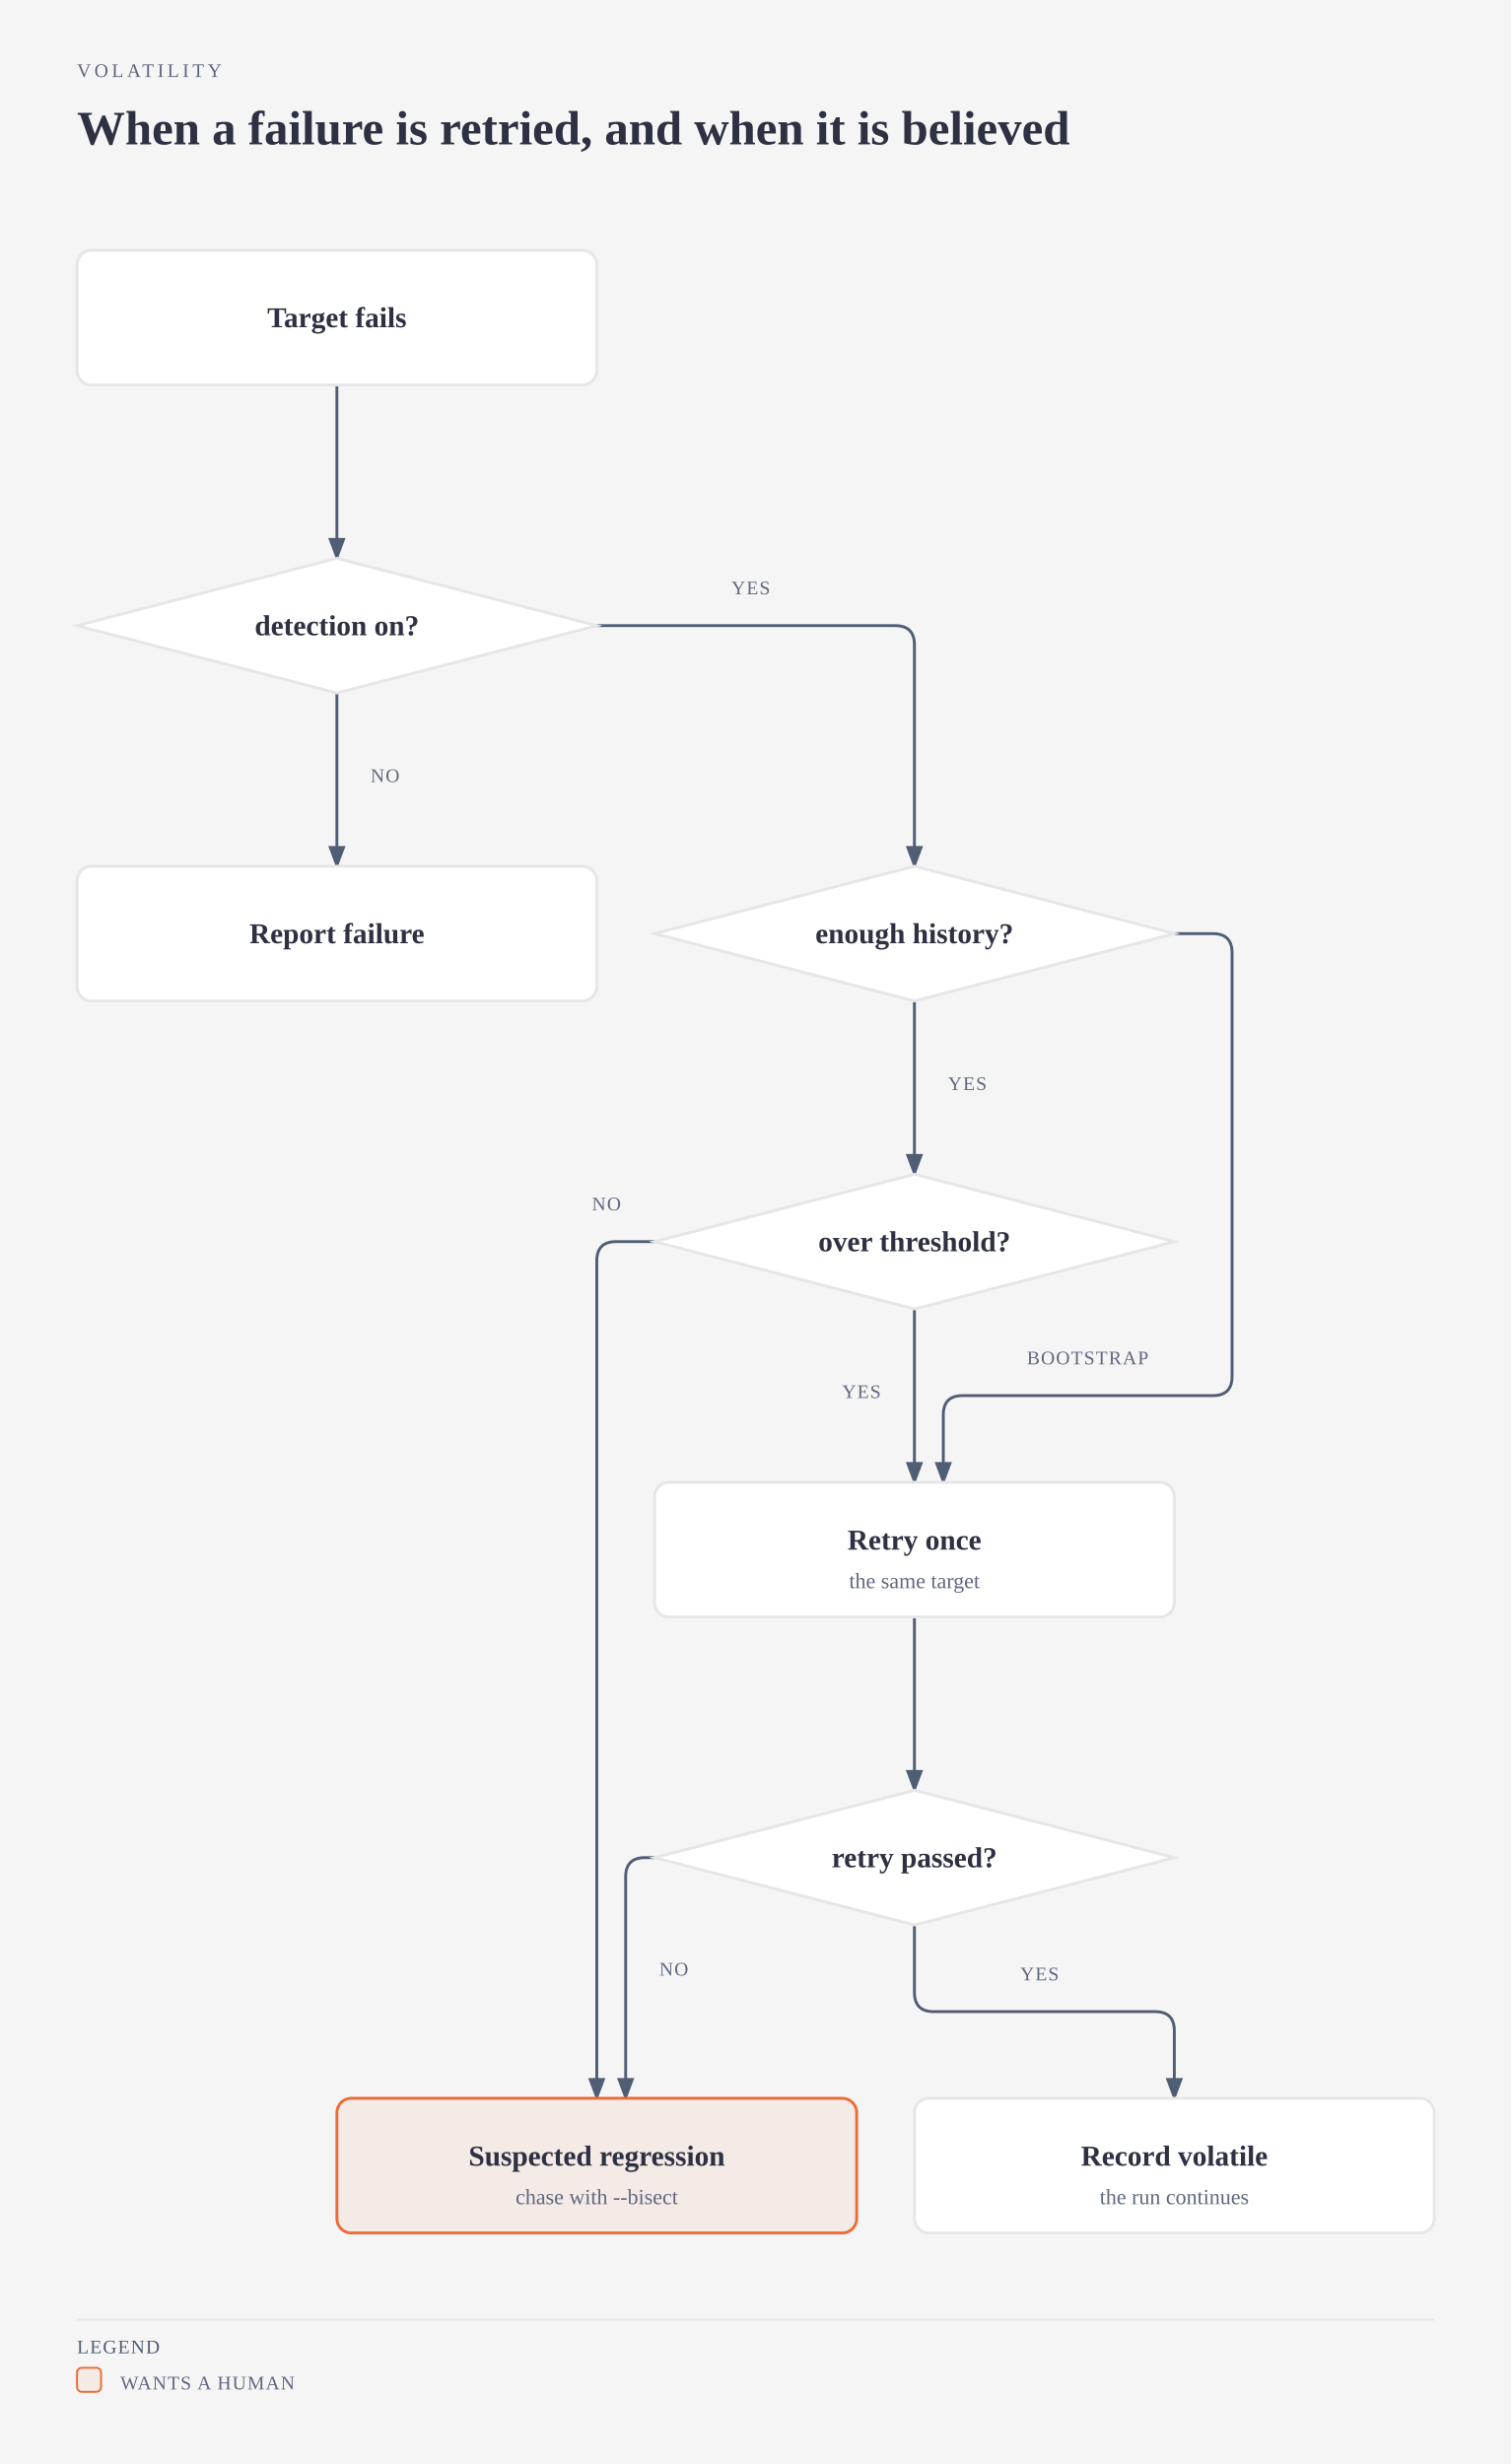
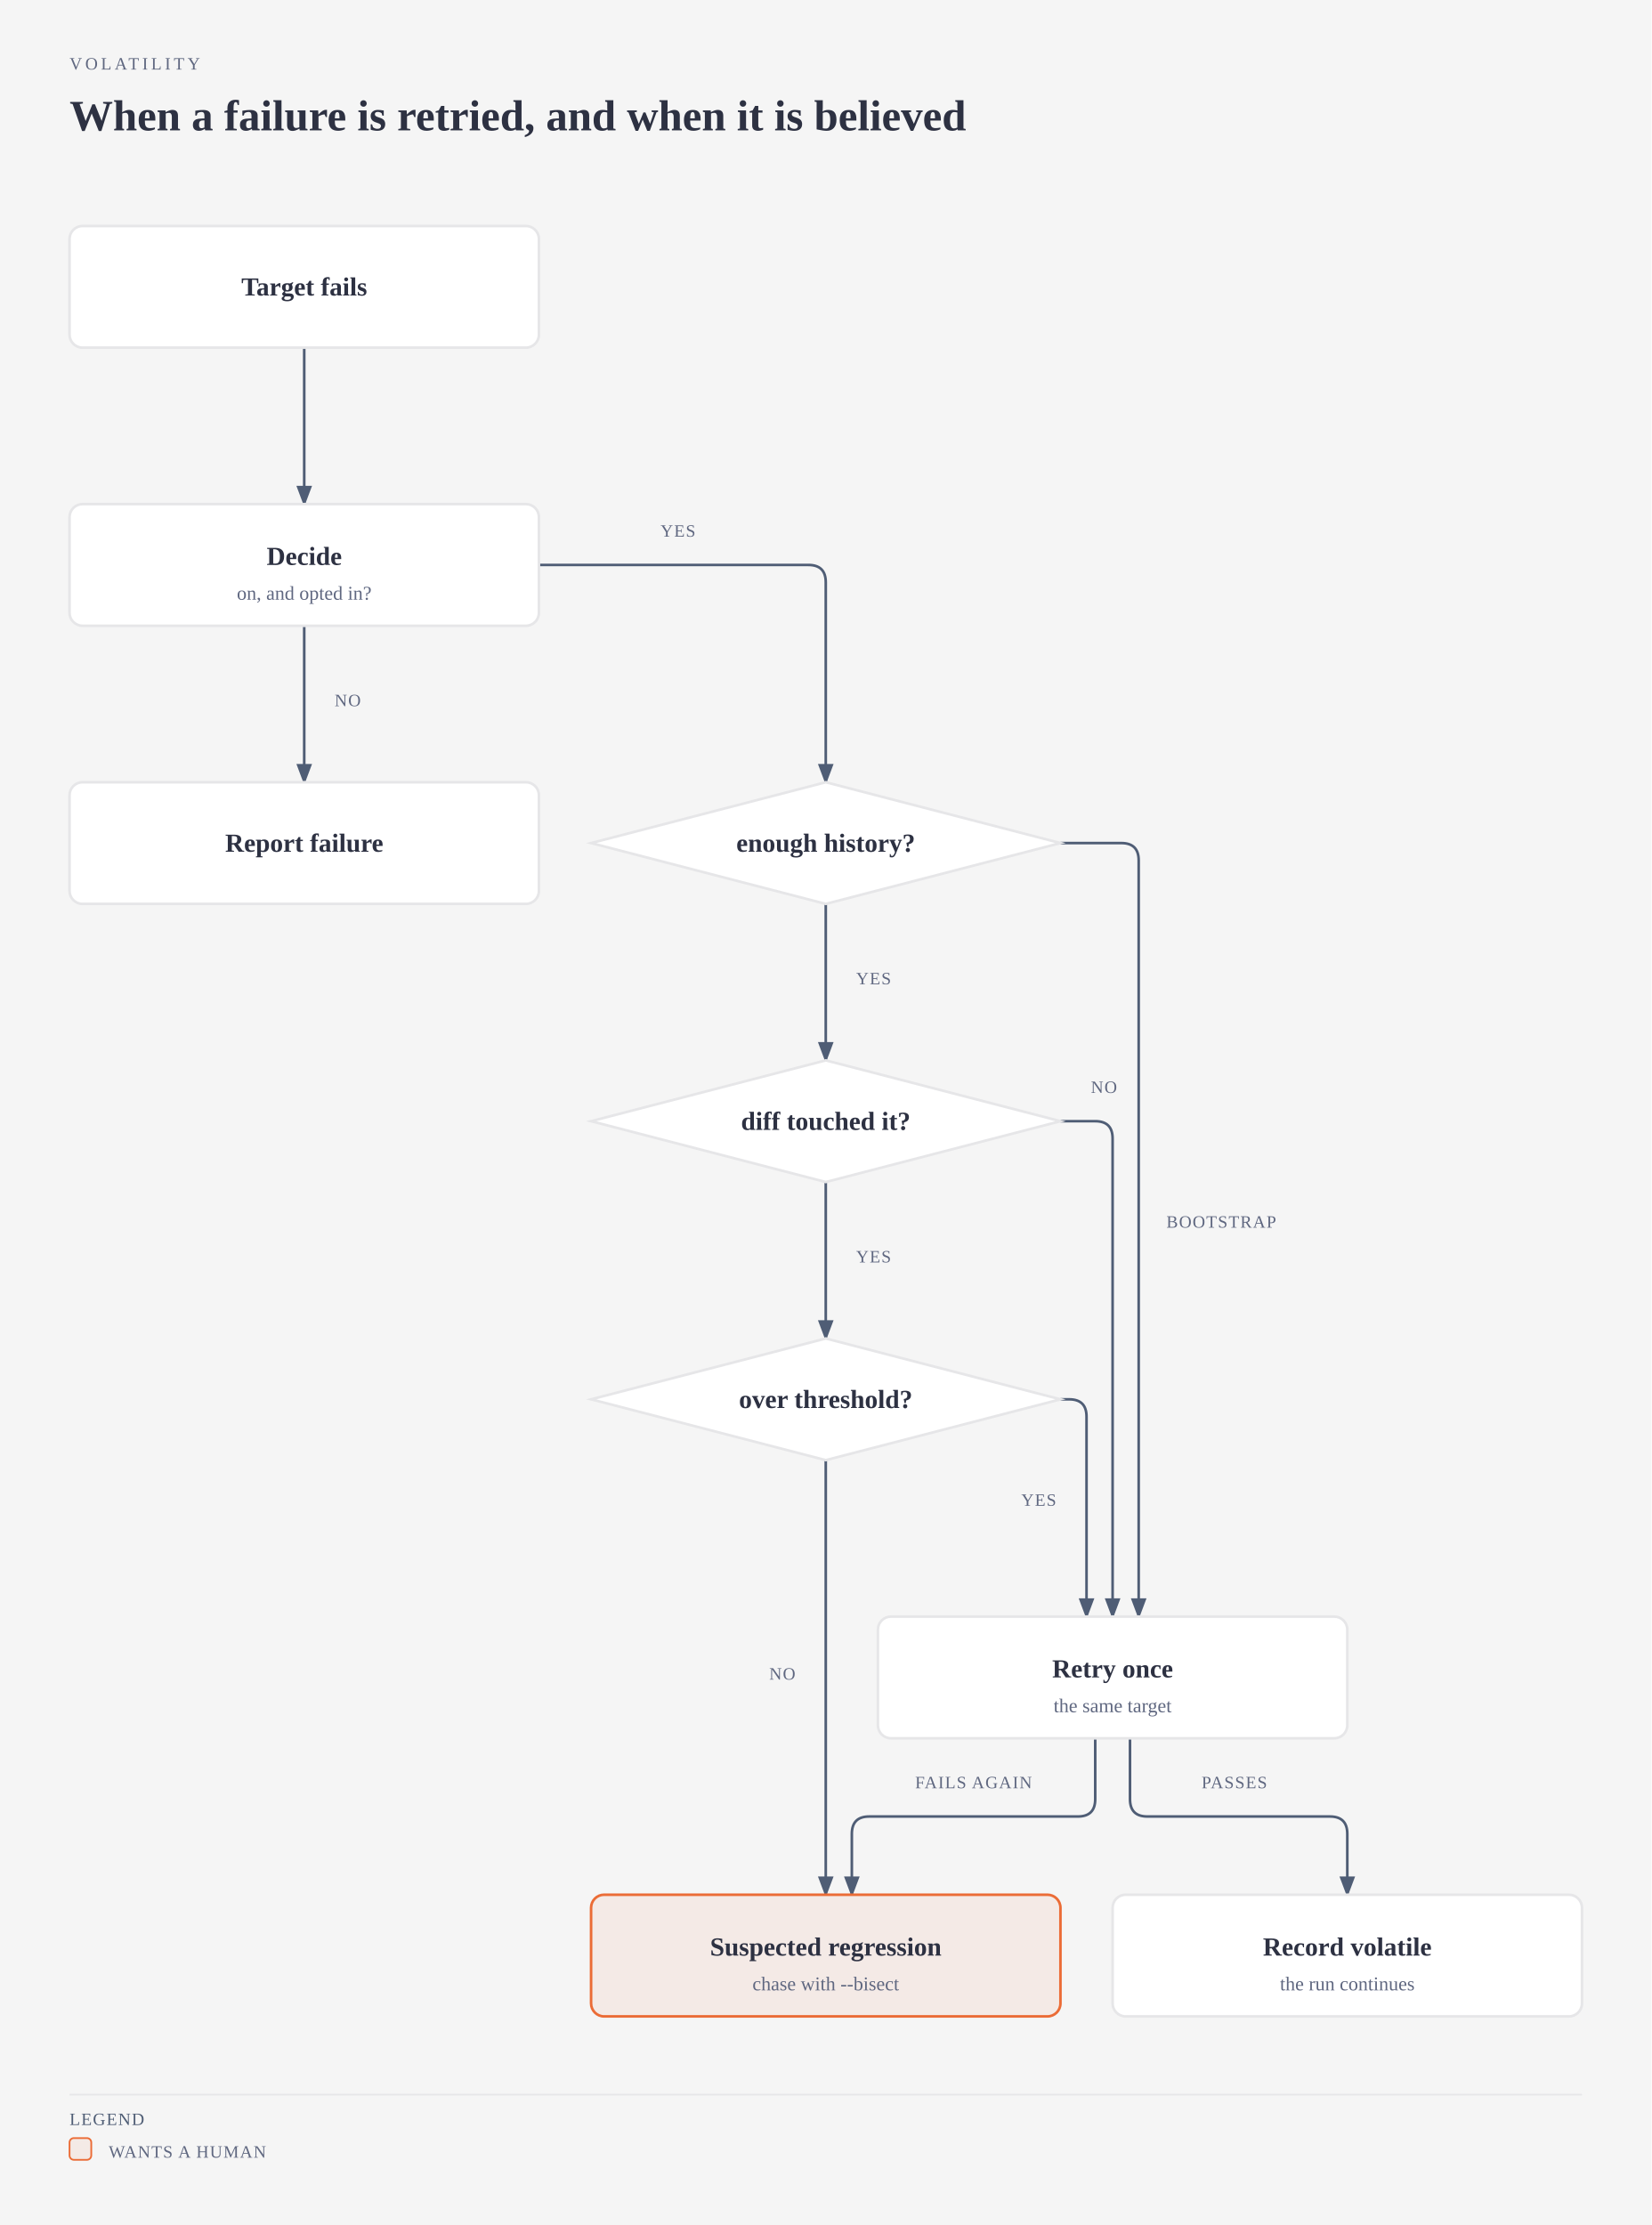
- <svg xmlns="http://www.w3.org/2000/svg" viewBox="0 0 628 1024" width="628" height="1024" role="img" aria-labelledby="volatility-title volatility-desc" class="magus-diagram">
+ <svg xmlns="http://www.w3.org/2000/svg" viewBox="0 0 760 1024" width="760" height="1024" role="img" aria-labelledby="volatility-title volatility-desc" class="magus-diagram">
  <defs>
    <marker id="volatility-arrow-default" markerWidth="8" markerHeight="6" refX="7" refY="3" orient="auto">
      <polygon points="0 0, 8 3, 0 6" fill="var(--magus-diagram-muted, #4f5d75)" />
    </marker>
    <marker id="volatility-arrow-accent" markerWidth="8" markerHeight="6" refX="7" refY="3" orient="auto">
      <polygon points="0 0, 8 3, 0 6" fill="var(--magus-diagram-accent, #eb6c36)" />
    </marker>
    <marker id="volatility-arrow-link" markerWidth="8" markerHeight="6" refX="7" refY="3" orient="auto">
      <polygon points="0 0, 8 3, 0 6" fill="var(--magus-diagram-link, #2e5aa8)" />
    </marker>
  </defs>
  <rect width="100%" height="100%" fill="var(--magus-diagram-paper, #f5f5f5)" />
  <text x="32" y="32" fill="var(--magus-diagram-soft, #5f6780)" font-size="8" font-family="var(--pico-font-family-monospace, monospace)" style="font-variant-ligatures:none" letter-spacing="0.18em">VOLATILITY</text>
  <text x="32" y="60" fill="var(--magus-diagram-ink, #2d3142)" font-size="20" font-weight="600" font-family="var(--pico-font-family, sans-serif)">When a failure is retried, and when it is believed</text>
  <g transform="translate(0,40)">
-     <path data-edge="external:Target fails-&gt;external:detection on?" id="volatility-edge-external_3aTarget_20fails-external_3adetection_20on_3f" d="M 140 120 L 140 192" fill="none" stroke="var(--magus-diagram-muted, #4f5d75)" stroke-width="1.2" marker-end="url(#volatility-arrow-default)" />
-     <path data-edge="external:detection on?-&gt;external:Report failure" id="volatility-edge-external_3adetection_20on_3f-external_3aReport_20failure" d="M 140 248 L 140 320" fill="none" stroke="var(--magus-diagram-muted, #4f5d75)" stroke-width="1.2" marker-end="url(#volatility-arrow-default)" />
-     <path data-edge="external:detection on?-&gt;external:enough history?" id="volatility-edge-external_3adetection_20on_3f-external_3aenough_20history_3f" d="M 248 220 L 372 220 Q 380 220 380 228 L 380 320" fill="none" stroke="var(--magus-diagram-muted, #4f5d75)" stroke-width="1.2" marker-end="url(#volatility-arrow-default)" />
-     <path data-edge="external:enough history?-&gt;external:over threshold?" id="volatility-edge-external_3aenough_20history_3f-external_3aover_20threshold_3f" d="M 380 376 L 380 448" fill="none" stroke="var(--magus-diagram-muted, #4f5d75)" stroke-width="1.2" marker-end="url(#volatility-arrow-default)" />
-     <path data-edge="external:enough history?-&gt;internal/retry" id="volatility-edge-external_3aenough_20history_3f-internal_2fretry" d="M 488 348 L 504 348 Q 512 348 512 356 L 512 532 Q 512 540 504 540 L 400 540 Q 392 540 392 548 L 392 576" fill="none" stroke="var(--magus-diagram-muted, #4f5d75)" stroke-width="1.2" marker-end="url(#volatility-arrow-default)" />
-     <path data-edge="external:over threshold?-&gt;internal/retry" id="volatility-edge-external_3aover_20threshold_3f-internal_2fretry" d="M 380 504 L 380 576" fill="none" stroke="var(--magus-diagram-muted, #4f5d75)" stroke-width="1.2" marker-end="url(#volatility-arrow-default)" />
-     <path data-edge="external:over threshold?-&gt;external:Suspected regression" id="volatility-edge-external_3aover_20threshold_3f-external_3aSuspected_20regression" d="M 272 476 L 256 476 Q 248 476 248 484 L 248 832" fill="none" stroke="var(--magus-diagram-muted, #4f5d75)" stroke-width="1.2" marker-end="url(#volatility-arrow-default)" />
-     <path data-edge="internal/retry-&gt;external:retry passed?" id="volatility-edge-internal_2fretry-external_3aretry_20passed_3f" d="M 380 632 L 380 704" fill="none" stroke="var(--magus-diagram-muted, #4f5d75)" stroke-width="1.2" marker-end="url(#volatility-arrow-default)" />
-     <path data-edge="external:retry passed?-&gt;external:Record volatile" id="volatility-edge-external_3aretry_20passed_3f-external_3aRecord_20volatile" d="M 380 760 L 380 788 Q 380 796 388 796 L 480 796 Q 488 796 488 804 L 488 832" fill="none" stroke="var(--magus-diagram-muted, #4f5d75)" stroke-width="1.2" marker-end="url(#volatility-arrow-default)" />
-     <path data-edge="external:retry passed?-&gt;external:Suspected regression" id="volatility-edge-external_3aretry_20passed_3f-external_3aSuspected_20regression" d="M 272 732 L 268 732 Q 260 732 260 740 L 260 832" fill="none" stroke="var(--magus-diagram-muted, #4f5d75)" stroke-width="1.2" marker-end="url(#volatility-arrow-default)" />
+     <path data-edge="external:Target fails-&gt;internal/ci/volatility" id="volatility-edge-external_3aTarget_20fails-internal_2fci_2fvolatility" d="M 140 120 L 140 192" fill="none" stroke="var(--magus-diagram-muted, #4f5d75)" stroke-width="1.2" marker-end="url(#volatility-arrow-default)" />
+     <path data-edge="internal/ci/volatility-&gt;external:Report failure" id="volatility-edge-internal_2fci_2fvolatility-external_3aReport_20failure" d="M 140 248 L 140 320" fill="none" stroke="var(--magus-diagram-muted, #4f5d75)" stroke-width="1.2" marker-end="url(#volatility-arrow-default)" />
+     <path data-edge="internal/ci/volatility-&gt;external:enough history?" id="volatility-edge-internal_2fci_2fvolatility-external_3aenough_20history_3f" d="M 248 220 L 372 220 Q 380 220 380 228 L 380 320" fill="none" stroke="var(--magus-diagram-muted, #4f5d75)" stroke-width="1.2" marker-end="url(#volatility-arrow-default)" />
+     <path data-edge="external:enough history?-&gt;external:diff touched it?" id="volatility-edge-external_3aenough_20history_3f-external_3adiff_20touched_20it_3f" d="M 380 376 L 380 448" fill="none" stroke="var(--magus-diagram-muted, #4f5d75)" stroke-width="1.2" marker-end="url(#volatility-arrow-default)" />
+     <path data-edge="external:enough history?-&gt;external:Retry once" id="volatility-edge-external_3aenough_20history_3f-external_3aRetry_20once" d="M 488 348 L 516 348 Q 524 348 524 356 L 524 704" fill="none" stroke="var(--magus-diagram-muted, #4f5d75)" stroke-width="1.2" marker-end="url(#volatility-arrow-default)" />
+     <path data-edge="external:diff touched it?-&gt;external:over threshold?" id="volatility-edge-external_3adiff_20touched_20it_3f-external_3aover_20threshold_3f" d="M 380 504 L 380 576" fill="none" stroke="var(--magus-diagram-muted, #4f5d75)" stroke-width="1.2" marker-end="url(#volatility-arrow-default)" />
+     <path data-edge="external:diff touched it?-&gt;external:Retry once" id="volatility-edge-external_3adiff_20touched_20it_3f-external_3aRetry_20once" d="M 488 476 L 504 476 Q 512 476 512 484 L 512 704" fill="none" stroke="var(--magus-diagram-muted, #4f5d75)" stroke-width="1.2" marker-end="url(#volatility-arrow-default)" />
+     <path data-edge="external:over threshold?-&gt;external:Retry once" id="volatility-edge-external_3aover_20threshold_3f-external_3aRetry_20once" d="M 488 604 L 492 604 Q 500 604 500 612 L 500 704" fill="none" stroke="var(--magus-diagram-muted, #4f5d75)" stroke-width="1.2" marker-end="url(#volatility-arrow-default)" />
+     <path data-edge="external:over threshold?-&gt;external:Suspected regression" id="volatility-edge-external_3aover_20threshold_3f-external_3aSuspected_20regression" d="M 380 632 L 380 832" fill="none" stroke="var(--magus-diagram-muted, #4f5d75)" stroke-width="1.2" marker-end="url(#volatility-arrow-default)" />
+     <path data-edge="external:Retry once-&gt;external:Record volatile" id="volatility-edge-external_3aRetry_20once-external_3aRecord_20volatile" d="M 520 760 L 520 788 Q 520 796 528 796 L 612 796 Q 620 796 620 804 L 620 832" fill="none" stroke="var(--magus-diagram-muted, #4f5d75)" stroke-width="1.2" marker-end="url(#volatility-arrow-default)" />
+     <path data-edge="external:Retry once-&gt;external:Suspected regression" id="volatility-edge-external_3aRetry_20once-external_3aSuspected_20regression" d="M 504 760 L 504 788 Q 504 796 496 796 L 400 796 Q 392 796 392 804 L 392 832" fill="none" stroke="var(--magus-diagram-muted, #4f5d75)" stroke-width="1.2" marker-end="url(#volatility-arrow-default)" />
    <rect x="150" y="276" width="20" height="12" rx="2" fill="var(--magus-diagram-paper, #f5f5f5)" />
    <text x="160" y="285" fill="var(--magus-diagram-soft, #5f6780)" font-size="8" font-family="var(--pico-font-family-monospace, monospace)" style="font-variant-ligatures:none" text-anchor="middle" letter-spacing="0.06em">NO</text>
    <rect x="300" y="198" width="24" height="12" rx="2" fill="var(--magus-diagram-paper, #f5f5f5)" />
    <text x="312" y="207" fill="var(--magus-diagram-soft, #5f6780)" font-size="8" font-family="var(--pico-font-family-monospace, monospace)" style="font-variant-ligatures:none" text-anchor="middle" letter-spacing="0.06em">YES</text>
    <rect x="390" y="404" width="24" height="12" rx="2" fill="var(--magus-diagram-paper, #f5f5f5)" />
    <text x="402" y="413" fill="var(--magus-diagram-soft, #5f6780)" font-size="8" font-family="var(--pico-font-family-monospace, monospace)" style="font-variant-ligatures:none" text-anchor="middle" letter-spacing="0.06em">YES</text>
-     <rect x="424" y="518" width="56" height="12" rx="2" fill="var(--magus-diagram-paper, #f5f5f5)" />
-     <text x="452" y="527" fill="var(--magus-diagram-soft, #5f6780)" font-size="8" font-family="var(--pico-font-family-monospace, monospace)" style="font-variant-ligatures:none" text-anchor="middle" letter-spacing="0.06em">BOOTSTRAP</text>
-     <rect x="346" y="532" width="24" height="12" rx="2" fill="var(--magus-diagram-paper, #f5f5f5)" />
-     <text x="358" y="541" fill="var(--magus-diagram-soft, #5f6780)" font-size="8" font-family="var(--pico-font-family-monospace, monospace)" style="font-variant-ligatures:none" text-anchor="middle" letter-spacing="0.06em">YES</text>
-     <rect x="242" y="454" width="20" height="12" rx="2" fill="var(--magus-diagram-paper, #f5f5f5)" />
-     <text x="252" y="463" fill="var(--magus-diagram-soft, #5f6780)" font-size="8" font-family="var(--pico-font-family-monospace, monospace)" style="font-variant-ligatures:none" text-anchor="middle" letter-spacing="0.06em">NO</text>
-     <rect x="420" y="774" width="24" height="12" rx="2" fill="var(--magus-diagram-paper, #f5f5f5)" />
-     <text x="432" y="783" fill="var(--magus-diagram-soft, #5f6780)" font-size="8" font-family="var(--pico-font-family-monospace, monospace)" style="font-variant-ligatures:none" text-anchor="middle" letter-spacing="0.06em">YES</text>
-     <rect x="270" y="772" width="20" height="12" rx="2" fill="var(--magus-diagram-paper, #f5f5f5)" />
-     <text x="280" y="781" fill="var(--magus-diagram-soft, #5f6780)" font-size="8" font-family="var(--pico-font-family-monospace, monospace)" style="font-variant-ligatures:none" text-anchor="middle" letter-spacing="0.06em">NO</text>
+     <rect x="534" y="516" width="56" height="12" rx="2" fill="var(--magus-diagram-paper, #f5f5f5)" />
+     <text x="562" y="525" fill="var(--magus-diagram-soft, #5f6780)" font-size="8" font-family="var(--pico-font-family-monospace, monospace)" style="font-variant-ligatures:none" text-anchor="middle" letter-spacing="0.06em">BOOTSTRAP</text>
+     <rect x="390" y="532" width="24" height="12" rx="2" fill="var(--magus-diagram-paper, #f5f5f5)" />
+     <text x="402" y="541" fill="var(--magus-diagram-soft, #5f6780)" font-size="8" font-family="var(--pico-font-family-monospace, monospace)" style="font-variant-ligatures:none" text-anchor="middle" letter-spacing="0.06em">YES</text>
+     <rect x="498" y="454" width="20" height="12" rx="2" fill="var(--magus-diagram-paper, #f5f5f5)" />
+     <text x="508" y="463" fill="var(--magus-diagram-soft, #5f6780)" font-size="8" font-family="var(--pico-font-family-monospace, monospace)" style="font-variant-ligatures:none" text-anchor="middle" letter-spacing="0.06em">NO</text>
+     <rect x="466" y="644" width="24" height="12" rx="2" fill="var(--magus-diagram-paper, #f5f5f5)" />
+     <text x="478" y="653" fill="var(--magus-diagram-soft, #5f6780)" font-size="8" font-family="var(--pico-font-family-monospace, monospace)" style="font-variant-ligatures:none" text-anchor="middle" letter-spacing="0.06em">YES</text>
+     <rect x="350" y="724" width="20" height="12" rx="2" fill="var(--magus-diagram-paper, #f5f5f5)" />
+     <text x="360" y="733" fill="var(--magus-diagram-soft, #5f6780)" font-size="8" font-family="var(--pico-font-family-monospace, monospace)" style="font-variant-ligatures:none" text-anchor="middle" letter-spacing="0.06em">NO</text>
+     <rect x="548" y="774" width="40" height="12" rx="2" fill="var(--magus-diagram-paper, #f5f5f5)" />
+     <text x="568" y="783" fill="var(--magus-diagram-soft, #5f6780)" font-size="8" font-family="var(--pico-font-family-monospace, monospace)" style="font-variant-ligatures:none" text-anchor="middle" letter-spacing="0.06em">PASSES</text>
+     <rect x="416" y="774" width="64" height="12" rx="2" fill="var(--magus-diagram-paper, #f5f5f5)" />
+     <text x="448" y="783" fill="var(--magus-diagram-soft, #5f6780)" font-size="8" font-family="var(--pico-font-family-monospace, monospace)" style="font-variant-ligatures:none" text-anchor="middle" letter-spacing="0.06em">FAILS AGAIN</text>
    <g data-node="external:Target fails">
      <rect x="32" y="64" width="216" height="56" rx="6" fill="var(--magus-diagram-paper, #f5f5f5)" />
      <rect x="32" y="64" width="216" height="56" rx="6" fill="var(--magus-diagram-surface, #ffffff)" stroke="var(--magus-diagram-rule, #e6e6e8)" stroke-width="1.2" />
      <text x="140" y="96" fill="var(--magus-diagram-ink, #2d3142)" font-size="12" font-weight="600" font-family="var(--pico-font-family, sans-serif)" text-anchor="middle">Target fails</text>
    </g>
-     <g data-node="external:detection on?">
-       <polygon points="140,192 248,220 140,248 32,220" fill="var(--magus-diagram-paper, #f5f5f5)" />
-       <polygon points="140,192 248,220 140,248 32,220" fill="var(--magus-diagram-surface, #ffffff)" stroke="var(--magus-diagram-rule, #e6e6e8)" stroke-width="1.2" />
-       <text x="140" y="224" fill="var(--magus-diagram-ink, #2d3142)" font-size="12" font-weight="600" font-family="var(--pico-font-family, sans-serif)" text-anchor="middle">detection on?</text>
+     <g data-node="internal/ci/volatility" data-anchor="internal/ci/volatility/volatility.go">
+       <rect x="32" y="192" width="216" height="56" rx="6" fill="var(--magus-diagram-paper, #f5f5f5)" />
+       <rect x="32" y="192" width="216" height="56" rx="6" fill="var(--magus-diagram-surface, #ffffff)" stroke="var(--magus-diagram-rule, #e6e6e8)" stroke-width="1.2" />
+       <text x="140" y="220" fill="var(--magus-diagram-ink, #2d3142)" font-size="12" font-weight="600" font-family="var(--pico-font-family, sans-serif)" text-anchor="middle">Decide</text>
+       <text x="140" y="236" fill="var(--magus-diagram-soft, #5f6780)" font-size="9" font-family="var(--pico-font-family-monospace, monospace)" style="font-variant-ligatures:none" text-anchor="middle">on, and opted in?</text>
    </g>
    <g data-node="external:Report failure">
      <rect x="32" y="320" width="216" height="56" rx="6" fill="var(--magus-diagram-paper, #f5f5f5)" />
      <rect x="32" y="320" width="216" height="56" rx="6" fill="var(--magus-diagram-surface, #ffffff)" stroke="var(--magus-diagram-rule, #e6e6e8)" stroke-width="1.2" />
      <text x="140" y="352" fill="var(--magus-diagram-ink, #2d3142)" font-size="12" font-weight="600" font-family="var(--pico-font-family, sans-serif)" text-anchor="middle">Report failure</text>
    </g>
    <g data-node="external:enough history?">
      <polygon points="380,320 488,348 380,376 272,348" fill="var(--magus-diagram-paper, #f5f5f5)" />
      <polygon points="380,320 488,348 380,376 272,348" fill="var(--magus-diagram-surface, #ffffff)" stroke="var(--magus-diagram-rule, #e6e6e8)" stroke-width="1.2" />
      <text x="380" y="352" fill="var(--magus-diagram-ink, #2d3142)" font-size="12" font-weight="600" font-family="var(--pico-font-family, sans-serif)" text-anchor="middle">enough history?</text>
    </g>
-     <g data-node="external:over threshold?">
+     <g data-node="external:diff touched it?">
      <polygon points="380,448 488,476 380,504 272,476" fill="var(--magus-diagram-paper, #f5f5f5)" />
      <polygon points="380,448 488,476 380,504 272,476" fill="var(--magus-diagram-surface, #ffffff)" stroke="var(--magus-diagram-rule, #e6e6e8)" stroke-width="1.2" />
-       <text x="380" y="480" fill="var(--magus-diagram-ink, #2d3142)" font-size="12" font-weight="600" font-family="var(--pico-font-family, sans-serif)" text-anchor="middle">over threshold?</text>
+       <text x="380" y="480" fill="var(--magus-diagram-ink, #2d3142)" font-size="12" font-weight="600" font-family="var(--pico-font-family, sans-serif)" text-anchor="middle">diff touched it?</text>
    </g>
-     <g data-node="internal/retry" data-anchor="internal/retry">
-       <rect x="272" y="576" width="216" height="56" rx="6" fill="var(--magus-diagram-paper, #f5f5f5)" />
-       <rect x="272" y="576" width="216" height="56" rx="6" fill="var(--magus-diagram-surface, #ffffff)" stroke="var(--magus-diagram-rule, #e6e6e8)" stroke-width="1.2" />
-       <text x="380" y="604" fill="var(--magus-diagram-ink, #2d3142)" font-size="12" font-weight="600" font-family="var(--pico-font-family, sans-serif)" text-anchor="middle">Retry once</text>
-       <text x="380" y="620" fill="var(--magus-diagram-soft, #5f6780)" font-size="9" font-family="var(--pico-font-family-monospace, monospace)" style="font-variant-ligatures:none" text-anchor="middle">the same target</text>
+     <g data-node="external:over threshold?">
+       <polygon points="380,576 488,604 380,632 272,604" fill="var(--magus-diagram-paper, #f5f5f5)" />
+       <polygon points="380,576 488,604 380,632 272,604" fill="var(--magus-diagram-surface, #ffffff)" stroke="var(--magus-diagram-rule, #e6e6e8)" stroke-width="1.2" />
+       <text x="380" y="608" fill="var(--magus-diagram-ink, #2d3142)" font-size="12" font-weight="600" font-family="var(--pico-font-family, sans-serif)" text-anchor="middle">over threshold?</text>
    </g>
-     <g data-node="external:retry passed?">
-       <polygon points="380,704 488,732 380,760 272,732" fill="var(--magus-diagram-paper, #f5f5f5)" />
-       <polygon points="380,704 488,732 380,760 272,732" fill="var(--magus-diagram-surface, #ffffff)" stroke="var(--magus-diagram-rule, #e6e6e8)" stroke-width="1.2" />
-       <text x="380" y="736" fill="var(--magus-diagram-ink, #2d3142)" font-size="12" font-weight="600" font-family="var(--pico-font-family, sans-serif)" text-anchor="middle">retry passed?</text>
+     <g data-node="external:Retry once">
+       <rect x="404" y="704" width="216" height="56" rx="6" fill="var(--magus-diagram-paper, #f5f5f5)" />
+       <rect x="404" y="704" width="216" height="56" rx="6" fill="var(--magus-diagram-surface, #ffffff)" stroke="var(--magus-diagram-rule, #e6e6e8)" stroke-width="1.2" />
+       <text x="512" y="732" fill="var(--magus-diagram-ink, #2d3142)" font-size="12" font-weight="600" font-family="var(--pico-font-family, sans-serif)" text-anchor="middle">Retry once</text>
+       <text x="512" y="748" fill="var(--magus-diagram-soft, #5f6780)" font-size="9" font-family="var(--pico-font-family-monospace, monospace)" style="font-variant-ligatures:none" text-anchor="middle">the same target</text>
    </g>
    <g data-node="external:Record volatile">
-       <rect x="380" y="832" width="216" height="56" rx="6" fill="var(--magus-diagram-paper, #f5f5f5)" />
-       <rect x="380" y="832" width="216" height="56" rx="6" fill="var(--magus-diagram-surface, #ffffff)" stroke="var(--magus-diagram-rule, #e6e6e8)" stroke-width="1.2" />
-       <text x="488" y="860" fill="var(--magus-diagram-ink, #2d3142)" font-size="12" font-weight="600" font-family="var(--pico-font-family, sans-serif)" text-anchor="middle">Record volatile</text>
-       <text x="488" y="876" fill="var(--magus-diagram-soft, #5f6780)" font-size="9" font-family="var(--pico-font-family-monospace, monospace)" style="font-variant-ligatures:none" text-anchor="middle">the run continues</text>
+       <rect x="512" y="832" width="216" height="56" rx="6" fill="var(--magus-diagram-paper, #f5f5f5)" />
+       <rect x="512" y="832" width="216" height="56" rx="6" fill="var(--magus-diagram-surface, #ffffff)" stroke="var(--magus-diagram-rule, #e6e6e8)" stroke-width="1.2" />
+       <text x="620" y="860" fill="var(--magus-diagram-ink, #2d3142)" font-size="12" font-weight="600" font-family="var(--pico-font-family, sans-serif)" text-anchor="middle">Record volatile</text>
+       <text x="620" y="876" fill="var(--magus-diagram-soft, #5f6780)" font-size="9" font-family="var(--pico-font-family-monospace, monospace)" style="font-variant-ligatures:none" text-anchor="middle">the run continues</text>
    </g>
    <g data-node="external:Suspected regression">
-       <rect x="140" y="832" width="216" height="56" rx="6" fill="var(--magus-diagram-paper, #f5f5f5)" />
-       <rect x="140" y="832" width="216" height="56" rx="6" fill="var(--magus-diagram-accent-tint, #f4eae6)" stroke="var(--magus-diagram-accent, #eb6c36)" stroke-width="1.2" />
-       <text x="248" y="860" fill="var(--magus-diagram-ink, #2d3142)" font-size="12" font-weight="600" font-family="var(--pico-font-family, sans-serif)" text-anchor="middle">Suspected regression</text>
-       <text x="248" y="876" fill="var(--magus-diagram-soft, #5f6780)" font-size="9" font-family="var(--pico-font-family-monospace, monospace)" style="font-variant-ligatures:none" text-anchor="middle">chase with --bisect</text>
+       <rect x="272" y="832" width="216" height="56" rx="6" fill="var(--magus-diagram-paper, #f5f5f5)" />
+       <rect x="272" y="832" width="216" height="56" rx="6" fill="var(--magus-diagram-accent-tint, #f4eae6)" stroke="var(--magus-diagram-accent, #eb6c36)" stroke-width="1.2" />
+       <text x="380" y="860" fill="var(--magus-diagram-ink, #2d3142)" font-size="12" font-weight="600" font-family="var(--pico-font-family, sans-serif)" text-anchor="middle">Suspected regression</text>
+       <text x="380" y="876" fill="var(--magus-diagram-soft, #5f6780)" font-size="9" font-family="var(--pico-font-family-monospace, monospace)" style="font-variant-ligatures:none" text-anchor="middle">chase with --bisect</text>
    </g>
-     <line x1="32" y1="924" x2="596" y2="924" stroke="var(--magus-diagram-rule, #e6e6e8)" stroke-width="0.8" />
+     <line x1="32" y1="924" x2="728" y2="924" stroke="var(--magus-diagram-rule, #e6e6e8)" stroke-width="0.8" />
    <text x="32" y="938" fill="var(--magus-diagram-muted, #4f5d75)" font-size="8" font-family="var(--pico-font-family-monospace, monospace)" style="font-variant-ligatures:none" letter-spacing="0.06em">LEGEND</text>
    <rect x="32" y="944" width="10" height="10" rx="2" fill="var(--magus-diagram-accent-tint, #f4eae6)" stroke="var(--magus-diagram-accent, #eb6c36)" stroke-width="0.8" />
    <text x="50" y="953" fill="var(--magus-diagram-soft, #5f6780)" font-size="8" font-family="var(--pico-font-family-monospace, monospace)" style="font-variant-ligatures:none" letter-spacing="0.06em">WANTS A HUMAN</text>
  </g>
</svg>
